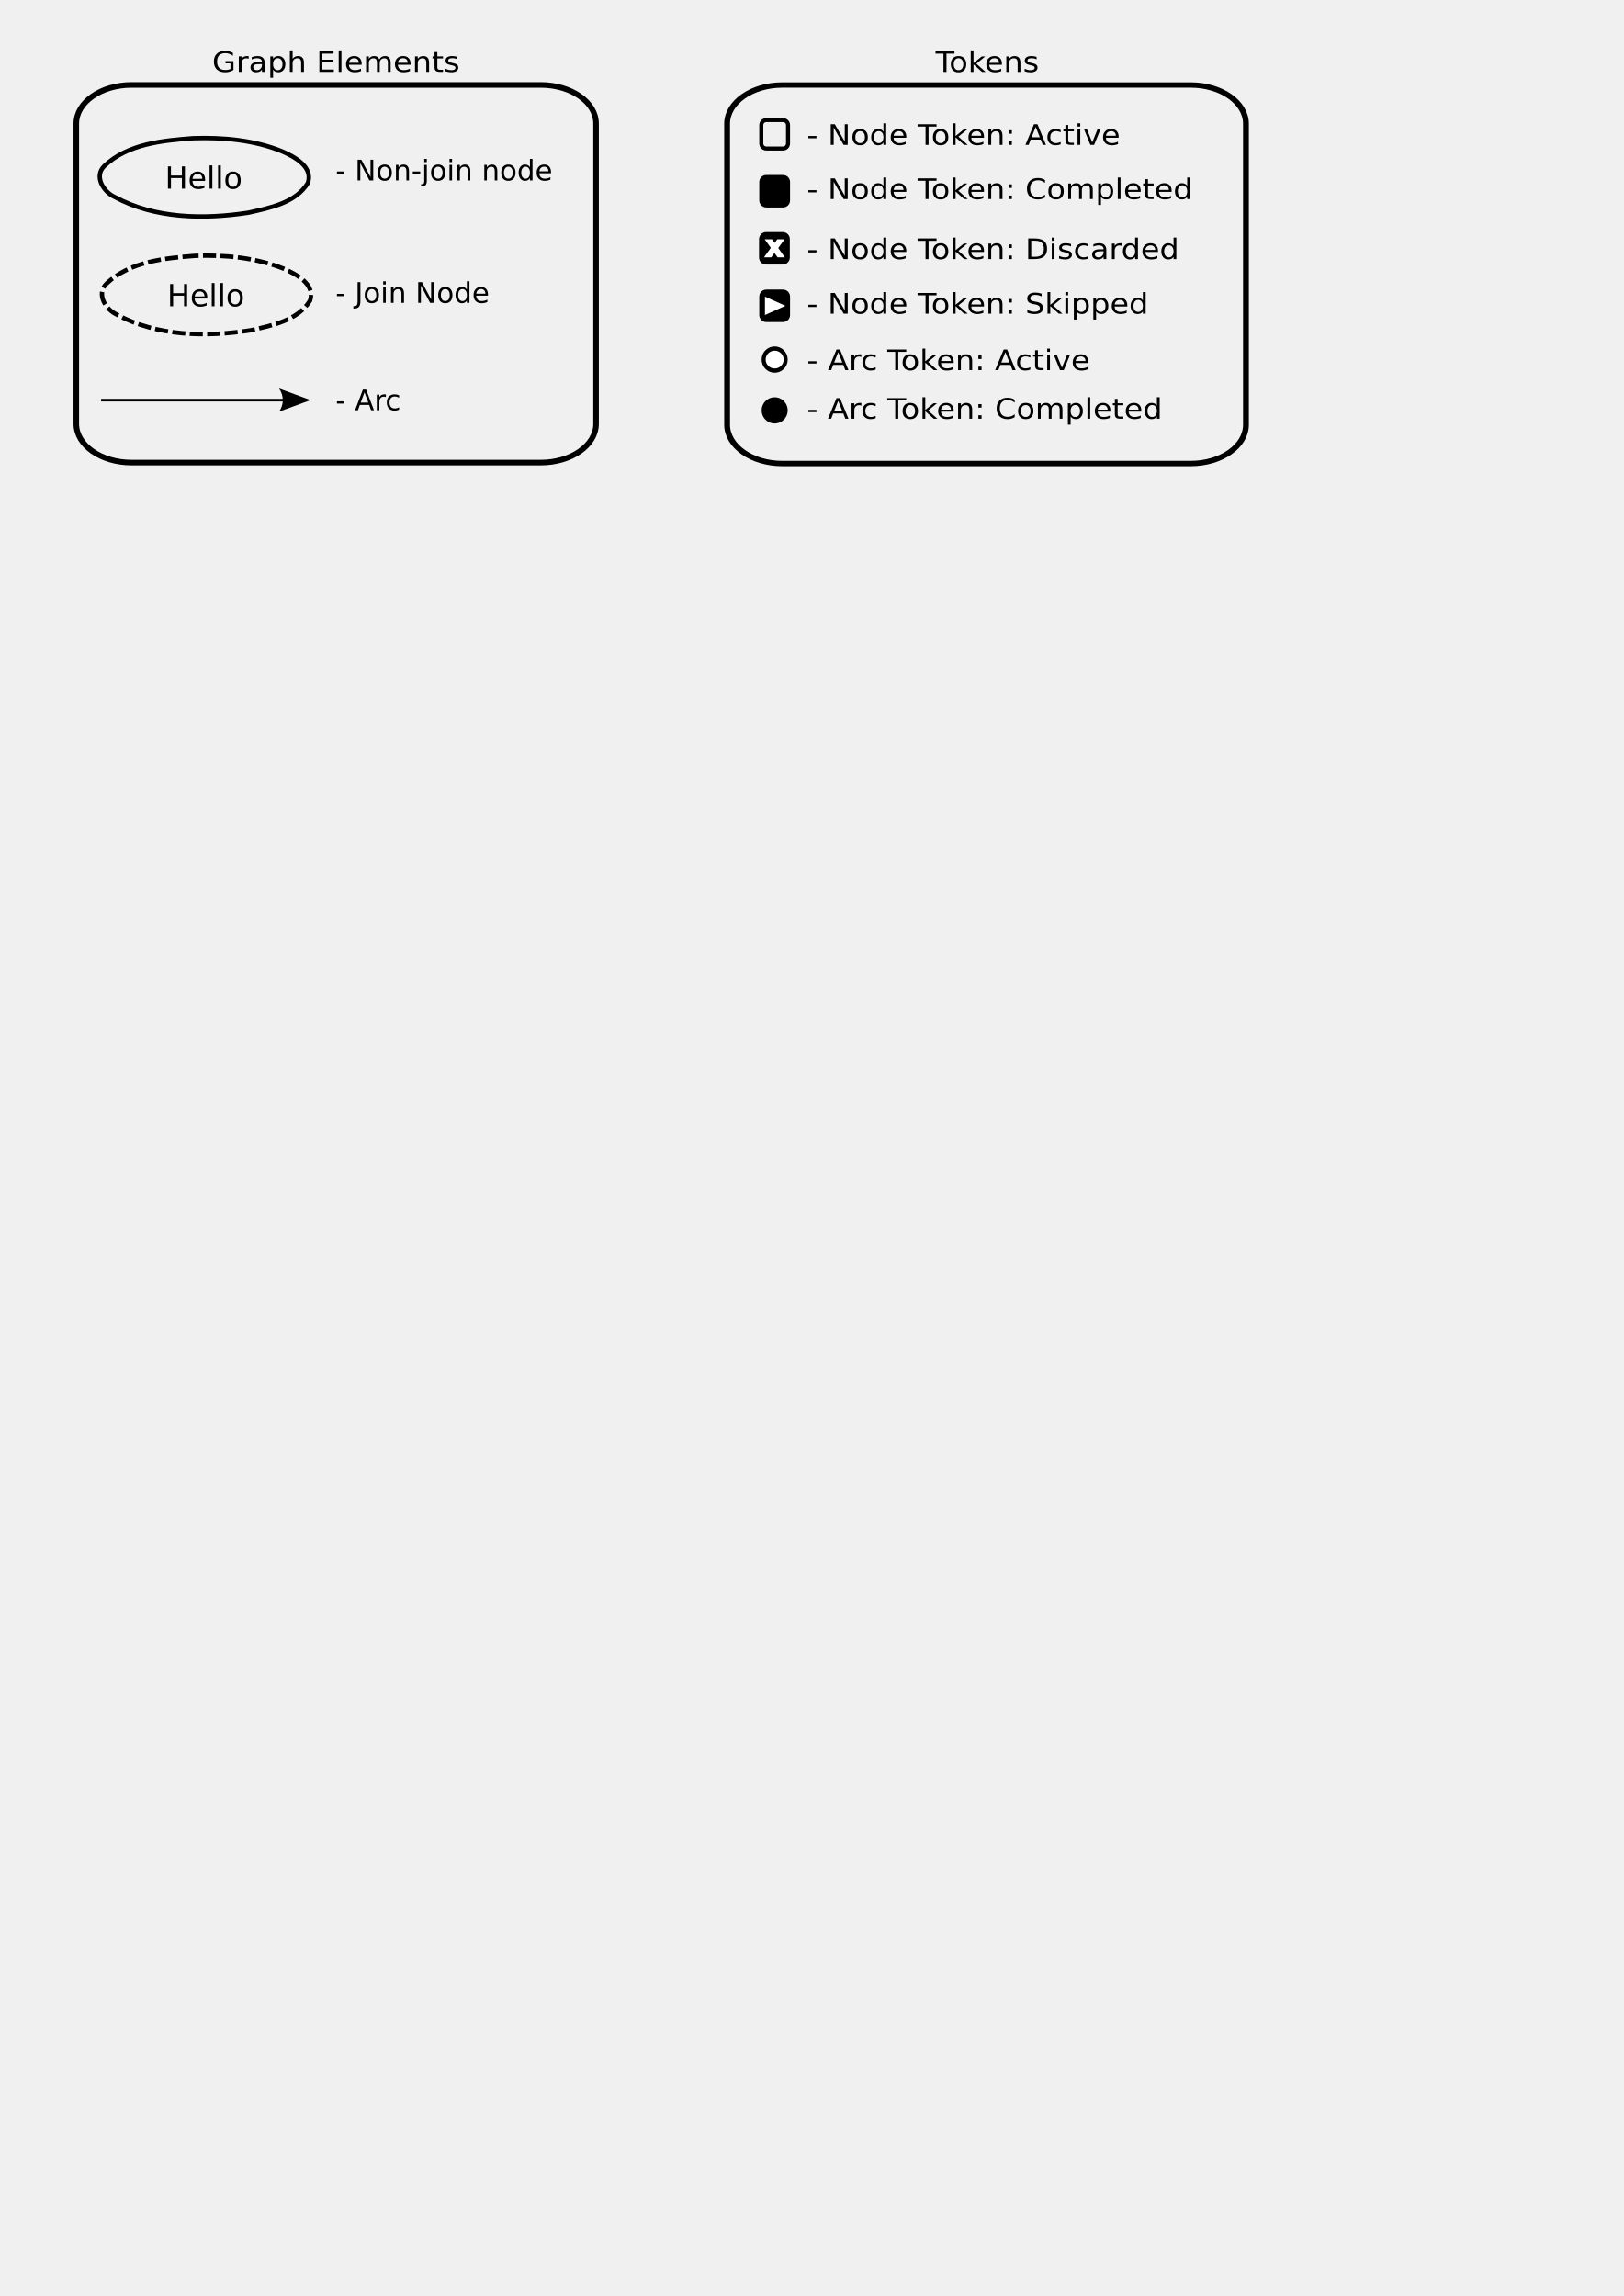
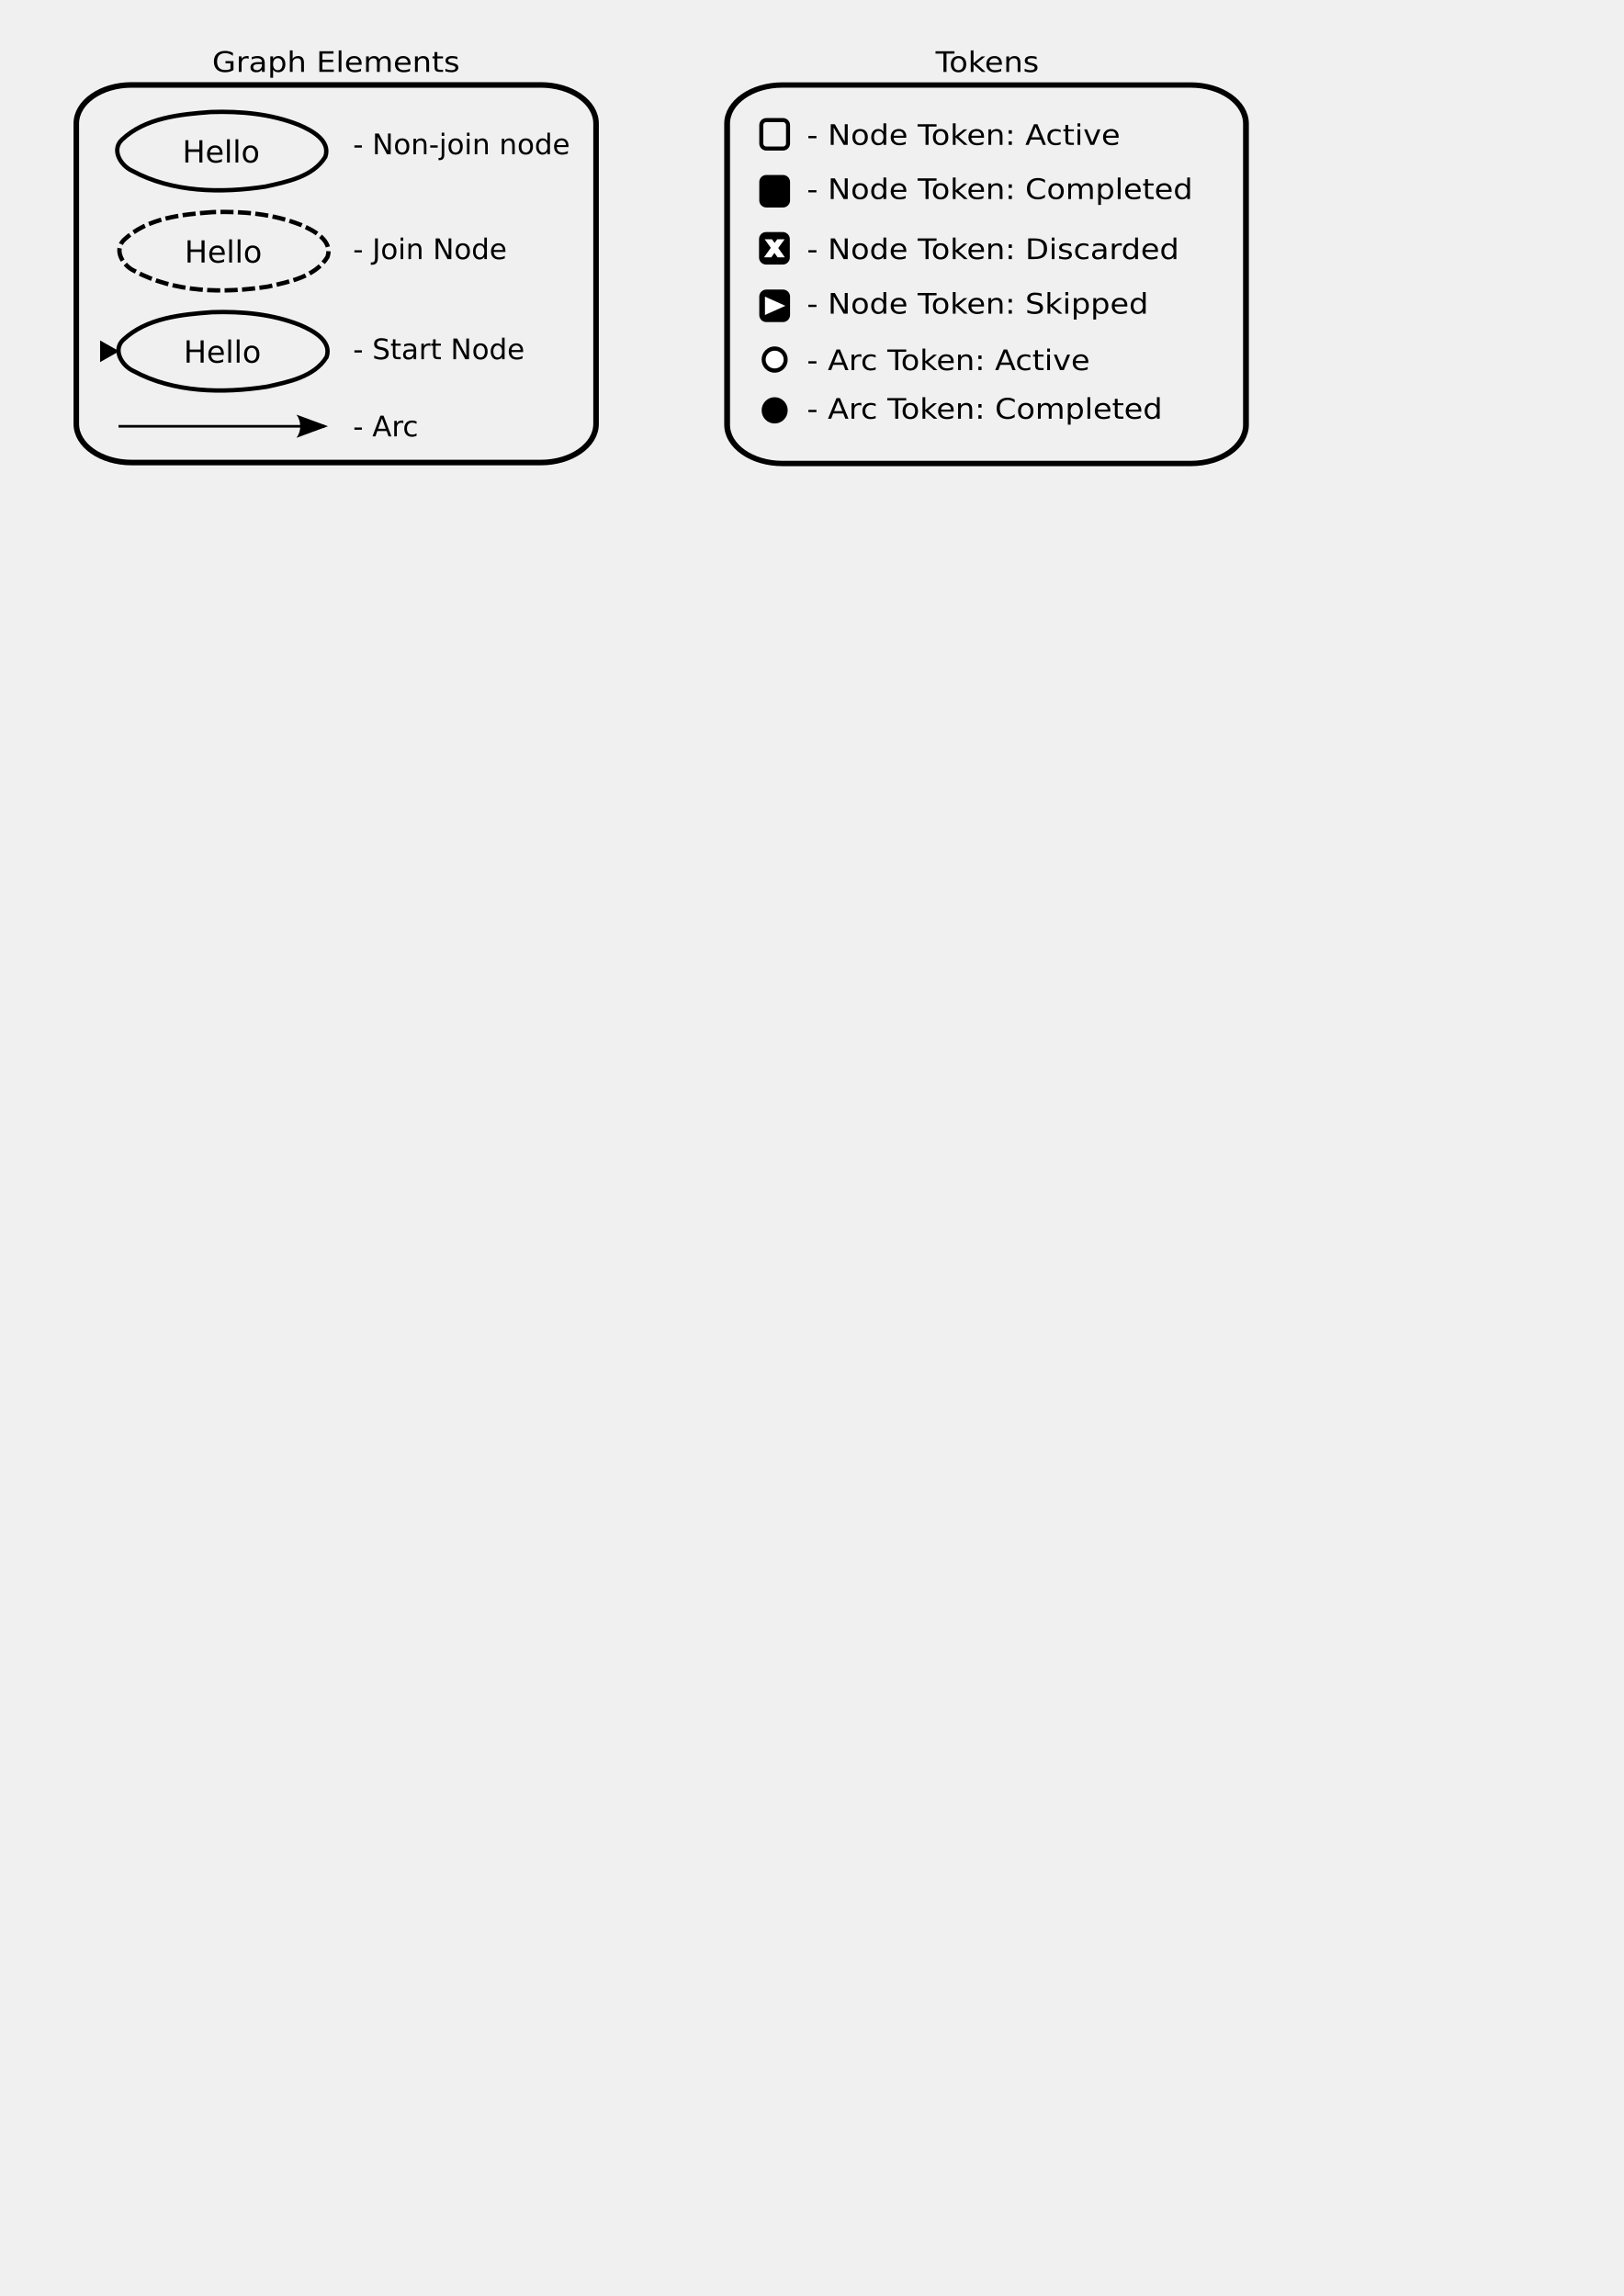
<svg xmlns="http://www.w3.org/2000/svg" width="744.094" height="1052.362" id="svg2">
  <defs id="defs4">
    <marker orient="auto" refY="0.0" refX="0.0" id="Arrow2Lend" style="overflow:visible;">
      <path id="path4770" style="font-size:12.0;fill-rule:evenodd;stroke-width:0.625;stroke-linejoin:round;" d="M 8.719,4.034 L -2.207,0.016 L 8.719,-4.002 C 6.973,-1.63 6.983,1.616 8.719,4.034 z " transform="scale(1.1) rotate(180) translate(1,0)" />
    </marker>
  </defs>
  <g id="layer1" style="display:inline">
    <rect style="fill:none;fill-opacity:1;stroke:#000000;stroke-width:1.855;stroke-linecap:round;stroke-linejoin:round;stroke-miterlimit:4;stroke-dasharray:none;stroke-opacity:1" id="rect5592" width="12.251" height="13.04" x="348.879" y="55.037" ry="2.304" />
    <rect ry="2.304" y="107.291" x="348.772" height="13.04" width="12.251" id="rect3342" style="fill:#000000;fill-opacity:1;stroke:#000000;stroke-width:1.855;stroke-linecap:round;stroke-linejoin:round;stroke-miterlimit:4;stroke-dasharray:none;stroke-opacity:1" />
    <rect style="fill:#000000;fill-opacity:1;stroke:#000000;stroke-width:1.855;stroke-linecap:round;stroke-linejoin:round;stroke-miterlimit:4;stroke-dasharray:none;stroke-opacity:1" id="rect3350" width="12.251" height="13.04" x="348.879" y="133.648" ry="2.304" />
    <rect ry="2.304" y="81.126" x="348.879" height="13.04" width="12.251" id="rect3358" style="fill:#000000;fill-opacity:1;stroke:#000000;stroke-width:1.855;stroke-linecap:round;stroke-linejoin:round;stroke-miterlimit:4;stroke-dasharray:none;stroke-opacity:1" />
    <text xml:space="preserve" style="font-size:13.529px;font-style:normal;font-weight:normal;fill:#000000;fill-opacity:1;stroke:none;stroke-width:1px;stroke-linecap:butt;stroke-linejoin:miter;stroke-opacity:1;font-family:Bitstream Vera Sans" x="355.314" y="69.105" id="text3949" transform="scale(1.04068,0.9609101)">
      <tspan id="tspan3951" x="355.314" y="69.105">- Node Token: Active</tspan>
    </text>
    <text xml:space="preserve" style="font-size:13.529px;font-style:normal;font-weight:normal;fill:#000000;fill-opacity:1;stroke:none;stroke-width:1px;stroke-linecap:butt;stroke-linejoin:miter;stroke-opacity:1;font-family:Bitstream Vera Sans" x="355.314" y="94.944" id="text3953" transform="scale(1.04068,0.9609101)">
      <tspan id="tspan3955" x="355.314" y="94.944">- Node Token: Completed</tspan>
    </text>
    <text xml:space="preserve" style="font-size:13.529px;font-style:normal;font-weight:normal;fill:#000000;fill-opacity:1;stroke:none;stroke-width:1px;stroke-linecap:butt;stroke-linejoin:miter;stroke-opacity:1;font-family:Bitstream Vera Sans" x="355.314" y="123.582" id="text3957" transform="scale(1.04068,0.9609101)">
      <tspan id="tspan3959" x="355.314" y="123.582">- Node Token: Discarded</tspan>
    </text>
    <text xml:space="preserve" style="font-size:13.529px;font-style:normal;font-weight:normal;fill:#000000;fill-opacity:1;stroke:none;stroke-width:1px;stroke-linecap:butt;stroke-linejoin:miter;stroke-opacity:1;font-family:Bitstream Vera Sans" x="355.314" y="149.603" id="text3961" transform="scale(1.04068,0.9609101)">
      <tspan id="tspan3963" x="355.314" y="149.603">- Node Token: Skipped</tspan>
    </text>
    <text xml:space="preserve" style="font-size:13.529px;font-style:normal;font-weight:normal;fill:#000000;fill-opacity:1;stroke:none;stroke-width:1px;stroke-linecap:butt;stroke-linejoin:miter;stroke-opacity:1;font-family:Bitstream Vera Sans" x="355.314" y="176.552" id="text3965" transform="scale(1.04068,0.9609101)">
      <tspan id="tspan3967" x="355.314" y="176.552">- Arc Token: Active</tspan>
    </text>
    <text xml:space="preserve" style="font-size:13.529px;font-style:normal;font-weight:normal;fill:#000000;fill-opacity:1;stroke:none;stroke-width:1px;stroke-linecap:butt;stroke-linejoin:miter;stroke-opacity:1;font-family:Bitstream Vera Sans" x="355.314" y="199.739" id="text3969" transform="scale(1.04068,0.9609101)">
      <tspan id="tspan3971" x="355.314" y="199.739">- Arc Token: Completed</tspan>
    </text>
    <g id="g4121" transform="matrix(1.083015,0,0,1,317.9978,-149.7404)">
      <rect ry="17.75" rx="23.362" y="188.704" x="14.05" height="173.473" width="219.547" id="rect4047" style="fill:none;fill-opacity:1;stroke:#000000;stroke-width:2.457;stroke-miterlimit:4;stroke-dasharray:none;stroke-opacity:1" />
      <text id="text4049" y="182.716" x="102.264" style="font-size:13px;font-style:normal;font-weight:normal;fill:#000000;fill-opacity:1;stroke:none;stroke-width:1px;stroke-linecap:butt;stroke-linejoin:miter;stroke-opacity:1;font-family:Bitstream Vera Sans" xml:space="preserve">
        <tspan y="182.716" x="102.264" id="tspan4051">Tokens</tspan>
      </text>
    </g>
-     <g id="g3555" transform="translate(0,4.03675)">
-       <path id="path2385" d="M 88.619,59.307 C 74.459,60.373 58.595,61.874 47.838,72.026 C 42.931,76.791 47.409,83.939 52.619,86.276 C 71.038,96.244 93.403,96.582 113.788,93.46 C 123.49,91.267 135.43,89.049 141.088,79.838 C 143.655,72.33 134.694,67.688 129.057,65.244 C 116.345,60.148 102.342,58.854 88.619,59.307 z" style="fill:none;fill-opacity:0.161;fill-rule:evenodd;stroke:#000000;stroke-width:2;stroke-linecap:butt;stroke-linejoin:miter;stroke-miterlimit:4;stroke-dasharray:none;stroke-opacity:1" />
-       <g transform="translate(-62.66776,-203.2153)" id="g4727">
-         <text xml:space="preserve" style="font-size:14px;font-style:normal;font-weight:normal;fill:#000000;fill-opacity:1;stroke:none;stroke-width:1px;stroke-linecap:butt;stroke-linejoin:miter;stroke-opacity:1;font-family:Bitstream Vera Sans" x="138.258" y="285.647" id="text4692">
-           <tspan id="tspan4694" x="138.258" y="285.647">Hello</tspan>
-         </text>
+     <path style="fill:none;fill-rule:evenodd;stroke:#000000;stroke-width:1.201px;stroke-linecap:butt;stroke-linejoin:miter;marker-end:url(#Arrow2Lend);stroke-opacity:1;display:inline" d="M 54.322,195.385 L 148.711,195.385" id="path3402" />
+     <g id="g3272" transform="translate(0,-5.3297209e-5)">
+       <g transform="translate(8,-7.96325)" id="g3555">
+         <path style="fill:none;fill-opacity:0.161;fill-rule:evenodd;stroke:#000000;stroke-width:2;stroke-linecap:butt;stroke-linejoin:miter;stroke-miterlimit:4;stroke-dasharray:none;stroke-opacity:1" d="M 88.619,59.307 C 74.459,60.373 58.595,61.874 47.838,72.026 C 42.931,76.791 47.409,83.939 52.619,86.276 C 71.038,96.244 93.403,96.582 113.788,93.46 C 123.49,91.267 135.43,89.049 141.088,79.838 C 143.655,72.33 134.694,67.688 129.057,65.244 C 116.345,60.148 102.342,58.854 88.619,59.307 z" id="path2385" />
+         <g id="g4727" transform="translate(-62.66776,-203.2153)">
+           <text id="text4692" y="285.647" x="138.258" style="font-size:14px;font-style:normal;font-weight:normal;fill:#000000;fill-opacity:1;stroke:none;stroke-width:1px;stroke-linecap:butt;stroke-linejoin:miter;stroke-opacity:1;font-family:Bitstream Vera Sans" xml:space="preserve">
+             <tspan y="285.647" x="138.258" id="tspan4694">Hello</tspan>
+           </text>
+         </g>
      </g>
-     </g>
-     <path style="fill:none;fill-rule:evenodd;stroke:#000000;stroke-width:1.201px;stroke-linecap:butt;stroke-linejoin:miter;marker-end:url(#Arrow2Lend);stroke-opacity:1;display:inline" d="M 46.322,183.385 L 140.711,183.385" id="path3402" />
-     <g id="g4267" transform="translate(0,-39.96325)" style="stroke:#000000;stroke-opacity:1;stroke-width:2;stroke-miterlimit:4;stroke-dasharray:6,2;stroke-dashoffset:0">
-       <path style="fill:none;fill-opacity:0.161;fill-rule:evenodd;stroke:#000000;stroke-width:2;stroke-linecap:butt;stroke-linejoin:miter;stroke-miterlimit:4;stroke-dasharray:6,2;stroke-dashoffset:0;stroke-opacity:1" d="M 89.619,157.214 C 75.459,158.281 59.595,159.781 48.838,169.933 C 43.931,174.699 48.409,181.846 53.619,184.183 C 72.038,194.151 94.403,194.489 114.788,191.367 C 124.49,189.175 136.43,186.956 142.088,177.745 C 144.655,170.237 135.694,165.595 130.057,163.152 C 117.345,158.055 103.342,156.762 89.619,157.214 z" id="path3975" />
-     </g>
-     <g id="g4262" transform="translate(0,-39.96325)">
-       <g id="g3977" transform="translate(-61.66776,-105.3082)">
-         <text id="text3979" y="285.647" x="138.258" style="font-size:14px;font-style:normal;font-weight:normal;fill:#000000;fill-opacity:1;stroke:none;stroke-width:1px;stroke-linecap:butt;stroke-linejoin:miter;stroke-opacity:1;font-family:Bitstream Vera Sans" xml:space="preserve">
-           <tspan y="285.647" x="138.258" id="tspan3981">Hello</tspan>
-         </text>
-       </g>
-     </g>
-     <text xml:space="preserve" style="font-size:13px;font-style:normal;font-weight:normal;fill:#000000;fill-opacity:1;stroke:none;stroke-width:1px;stroke-linecap:butt;stroke-linejoin:miter;stroke-opacity:1;font-family:Bitstream Vera Sans" x="153.772" y="82.695" id="text3983">
-       <tspan id="tspan3985" x="153.772" y="82.695">- Non-join node</tspan>
-     </text>
-     <text xml:space="preserve" style="font-size:13px;font-style:normal;font-weight:normal;fill:#000000;fill-opacity:1;stroke:none;stroke-width:1px;stroke-linecap:butt;stroke-linejoin:miter;stroke-opacity:1;font-family:Bitstream Vera Sans" x="153.772" y="138.794" id="text3987">
-       <tspan id="tspan3989" x="153.772" y="138.794">- Join Node</tspan>
-     </text>
-     <text xml:space="preserve" style="font-size:13px;font-style:normal;font-weight:normal;fill:#000000;fill-opacity:1;stroke:none;stroke-width:1px;stroke-linecap:butt;stroke-linejoin:miter;stroke-opacity:1;font-family:Bitstream Vera Sans" x="153.772" y="188.011" id="text3991">
-       <tspan id="tspan3993" x="153.772" y="188.011">- Arc</tspan>
-     </text>
-     <g id="g7739">
-       <rect style="fill:none;fill-opacity:1;stroke:#000000;stroke-width:2.556;stroke-miterlimit:4;stroke-dasharray:none;stroke-opacity:1" id="rect4128" width="238.189" height="173.077" x="34.966" y="38.927" rx="25.345" ry="17.709" />
-       <text transform="scale(1.042781,0.9589742)" xml:space="preserve" style="font-size:13.525px;font-style:normal;font-weight:normal;fill:#000000;fill-opacity:1;stroke:none;stroke-width:1px;stroke-linecap:butt;stroke-linejoin:miter;stroke-opacity:1;font-family:Bitstream Vera Sans" x="93.236" y="34.363" id="text4130">
-         <tspan id="tspan4132" x="93.236" y="34.363">Graph Elements</tspan>
+       <text id="text3983" y="70.695" x="161.772" style="font-size:13px;font-style:normal;font-weight:normal;fill:#000000;fill-opacity:1;stroke:none;stroke-width:1px;stroke-linecap:butt;stroke-linejoin:miter;stroke-opacity:1;font-family:Bitstream Vera Sans" xml:space="preserve">
+         <tspan y="70.695" x="161.772" id="tspan3985">- Non-join node</tspan>
      </text>
    </g>
+     <g id="g3261" transform="translate(0,-2.032281)">
+       <g transform="translate(8,-10)" id="g3238">
+         <g id="g4267" transform="translate(0,-47.96325)" style="stroke:#000000;stroke-width:2;stroke-miterlimit:4;stroke-dasharray:6, 2;stroke-dashoffset:0;stroke-opacity:1">
+           <path style="fill:none;fill-opacity:0.161;fill-rule:evenodd;stroke:#000000;stroke-width:2;stroke-linecap:butt;stroke-linejoin:miter;stroke-miterlimit:4;stroke-dasharray:6, 2;stroke-dashoffset:0;stroke-opacity:1" d="M 89.619,157.214 C 75.459,158.281 59.595,159.781 48.838,169.933 C 43.931,174.699 48.409,181.846 53.619,184.183 C 72.038,194.151 94.403,194.489 114.788,191.367 C 124.49,189.175 136.43,186.956 142.088,177.745 C 144.655,170.237 135.694,165.595 130.057,163.152 C 117.345,158.055 103.342,156.762 89.619,157.214 z" id="path3975" />
+         </g>
+         <g id="g4262" transform="translate(0,-47.96325)">
+           <g id="g3977" transform="translate(-61.66776,-105.3082)">
+             <text id="text3979" y="285.647" x="138.258" style="font-size:14px;font-style:normal;font-weight:normal;fill:#000000;fill-opacity:1;stroke:none;stroke-width:1px;stroke-linecap:butt;stroke-linejoin:miter;stroke-opacity:1;font-family:Bitstream Vera Sans" xml:space="preserve">
+               <tspan y="285.647" x="138.258" id="tspan3981">Hello</tspan>
+             </text>
+           </g>
+         </g>
+       </g>
+       <text id="text3987" y="120.794" x="161.772" style="font-size:13px;font-style:normal;font-weight:normal;fill:#000000;fill-opacity:1;stroke:none;stroke-width:1px;stroke-linecap:butt;stroke-linejoin:miter;stroke-opacity:1;font-family:Bitstream Vera Sans" xml:space="preserve">
+         <tspan y="120.794" x="161.772" id="tspan3989">- Join Node</tspan>
+       </text>
+     </g>
+     <text xml:space="preserve" style="font-size:13px;font-style:normal;font-weight:normal;fill:#000000;fill-opacity:1;stroke:none;stroke-width:1px;stroke-linecap:butt;stroke-linejoin:miter;stroke-opacity:1;font-family:Bitstream Vera Sans" x="161.772" y="200.011" id="text3991">
+       <tspan id="tspan3993" x="161.772" y="200.011">- Arc</tspan>
+     </text>
+     <rect ry="17.709" rx="25.345" y="38.927" x="34.966" height="173.077" width="238.189" id="rect4128" style="fill:none;fill-opacity:1;stroke:#000000;stroke-width:2.556;stroke-miterlimit:4;stroke-dasharray:none;stroke-opacity:1" />
+     <text id="text4130" y="34.363" x="93.236" style="font-size:13.525px;font-style:normal;font-weight:normal;fill:#000000;fill-opacity:1;stroke:none;stroke-width:1px;stroke-linecap:butt;stroke-linejoin:miter;stroke-opacity:1;font-family:Bitstream Vera Sans" xml:space="preserve" transform="scale(1.042781,0.9589742)">
+       <tspan y="34.363" x="93.236" id="tspan4132">Graph Elements</tspan>
+     </text>
    <path style="fill:#ffffff;fill-opacity:1;stroke:#000000;stroke-width:2;stroke-miterlimit:4;stroke-dasharray:none;stroke-opacity:1" id="path19589" d="M 365.712,170.046 A 5.471,5.183 0 1 1 354.769,170.046 A 5.471,5.183 0 1 1 365.712,170.046 z" transform="matrix(0.9232637,0,0,0.974556,22.40748,-0.9151912)" />
    <path transform="matrix(0.9232637,0,0,0.974556,22.40748,22.36362)" d="M 365.712,170.046 A 5.471,5.183 0 1 1 354.769,170.046 A 5.471,5.183 0 1 1 365.712,170.046 z" id="path19591" style="fill:#000000;fill-opacity:1;stroke:#000000;stroke-width:2;stroke-miterlimit:4;stroke-dasharray:none;stroke-opacity:1" />
    <path style="fill:#ffffff;fill-opacity:1;stroke:#ffffff;stroke-width:1;stroke-miterlimit:4;stroke-dasharray:none;stroke-dashoffset:0;stroke-opacity:1" id="path3376" d="M 304.664,282.351 L 296.025,287.339 L 296.025,277.363 L 304.664,282.351 z" transform="matrix(0.9237282,0,0,0.7199169,77.56792,-63.10094)" />
    <text xml:space="preserve" style="font-size:9.214px;font-style:normal;font-weight:normal;fill:none;fill-opacity:1;stroke:#ffffff;stroke-width:1.867;stroke-linecap:butt;stroke-linejoin:miter;stroke-miterlimit:4;stroke-dasharray:none;stroke-opacity:1;font-family:Bitstream Vera Sans" x="339.614" y="121.199" id="text3386" transform="scale(1.035403,0.965807)">
      <tspan id="tspan3388" x="339.614" y="121.199" style="fill:none;stroke:#ffffff;stroke-width:1.867;stroke-miterlimit:4;stroke-dasharray:none;stroke-opacity:1">X</tspan>
    </text>
+     <g transform="translate(8.575925,83.78658)" id="g2442">
+       <path style="fill:none;fill-opacity:0.161;fill-rule:evenodd;stroke:#000000;stroke-width:2;stroke-linecap:butt;stroke-linejoin:miter;stroke-miterlimit:4;stroke-dasharray:none;stroke-opacity:1" d="M 88.619,59.307 C 74.459,60.373 58.595,61.874 47.838,72.026 C 42.931,76.791 47.409,83.939 52.619,86.276 C 71.038,96.244 93.403,96.582 113.788,93.46 C 123.49,91.267 135.43,89.049 141.088,79.838 C 143.655,72.33 134.694,67.688 129.057,65.244 C 116.345,60.148 102.342,58.854 88.619,59.307 z" id="path2444" />
+       <g id="g2446" transform="translate(-62.66776,-203.2153)">
+         <text id="text2448" y="285.647" x="138.258" style="font-size:14px;font-style:normal;font-weight:normal;fill:#000000;fill-opacity:1;stroke:none;stroke-width:1px;stroke-linecap:butt;stroke-linejoin:miter;stroke-opacity:1;font-family:Bitstream Vera Sans" xml:space="preserve">
+           <tspan y="285.647" x="138.258" id="tspan2450">Hello</tspan>
+         </text>
+       </g>
+     </g>
+     <path style="fill:#000000;fill-opacity:1;stroke:#000000;stroke-width:2;stroke-miterlimit:4;stroke-dasharray:none;stroke-dashoffset:0;stroke-opacity:1" id="path2452" d="M 54.713,283.503 L 45.21,288.989 L 45.21,278.017 L 54.713,283.503 z" transform="matrix(0.700671,0,0,0.6882871,14.89197,-34.13212)" />
+     <text id="text3246" y="164.636" x="161.772" style="font-size:13px;font-style:normal;font-weight:normal;fill:#000000;fill-opacity:1;stroke:none;stroke-width:1px;stroke-linecap:butt;stroke-linejoin:miter;stroke-opacity:1;font-family:Bitstream Vera Sans" xml:space="preserve">
+       <tspan y="164.636" x="161.772" id="tspan3248">- Start Node</tspan>
+     </text>
  </g>
</svg>
